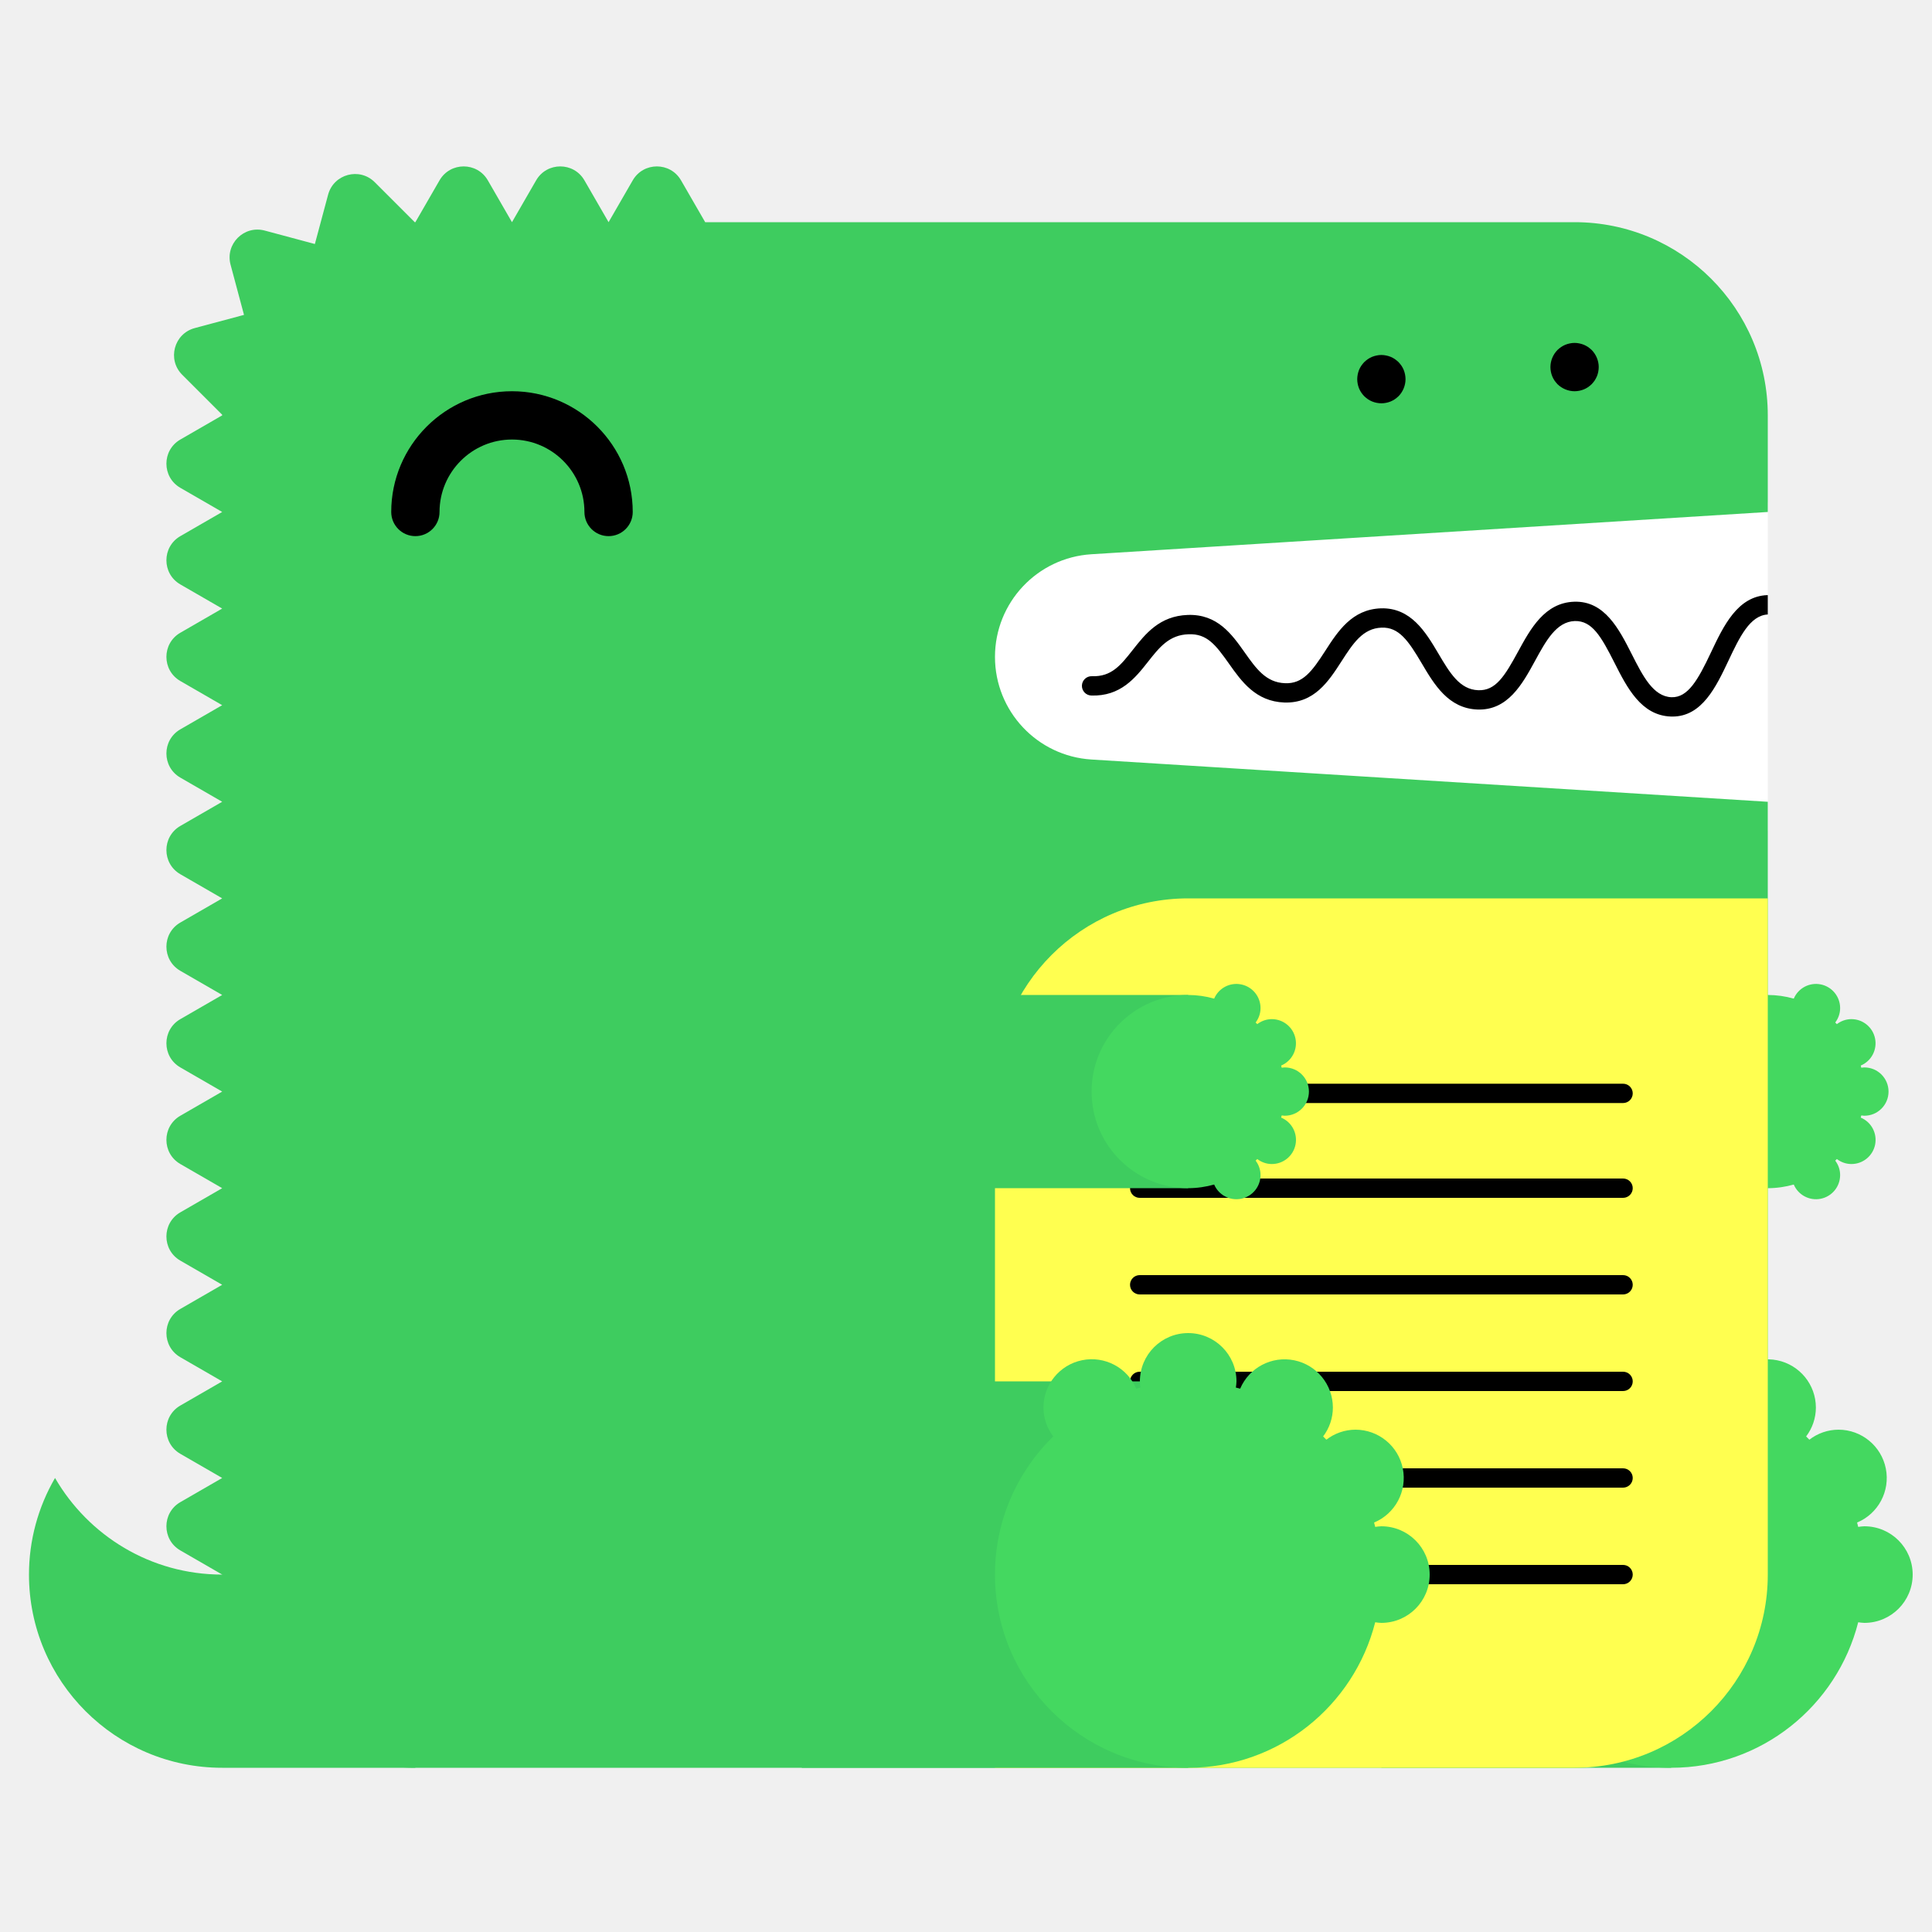
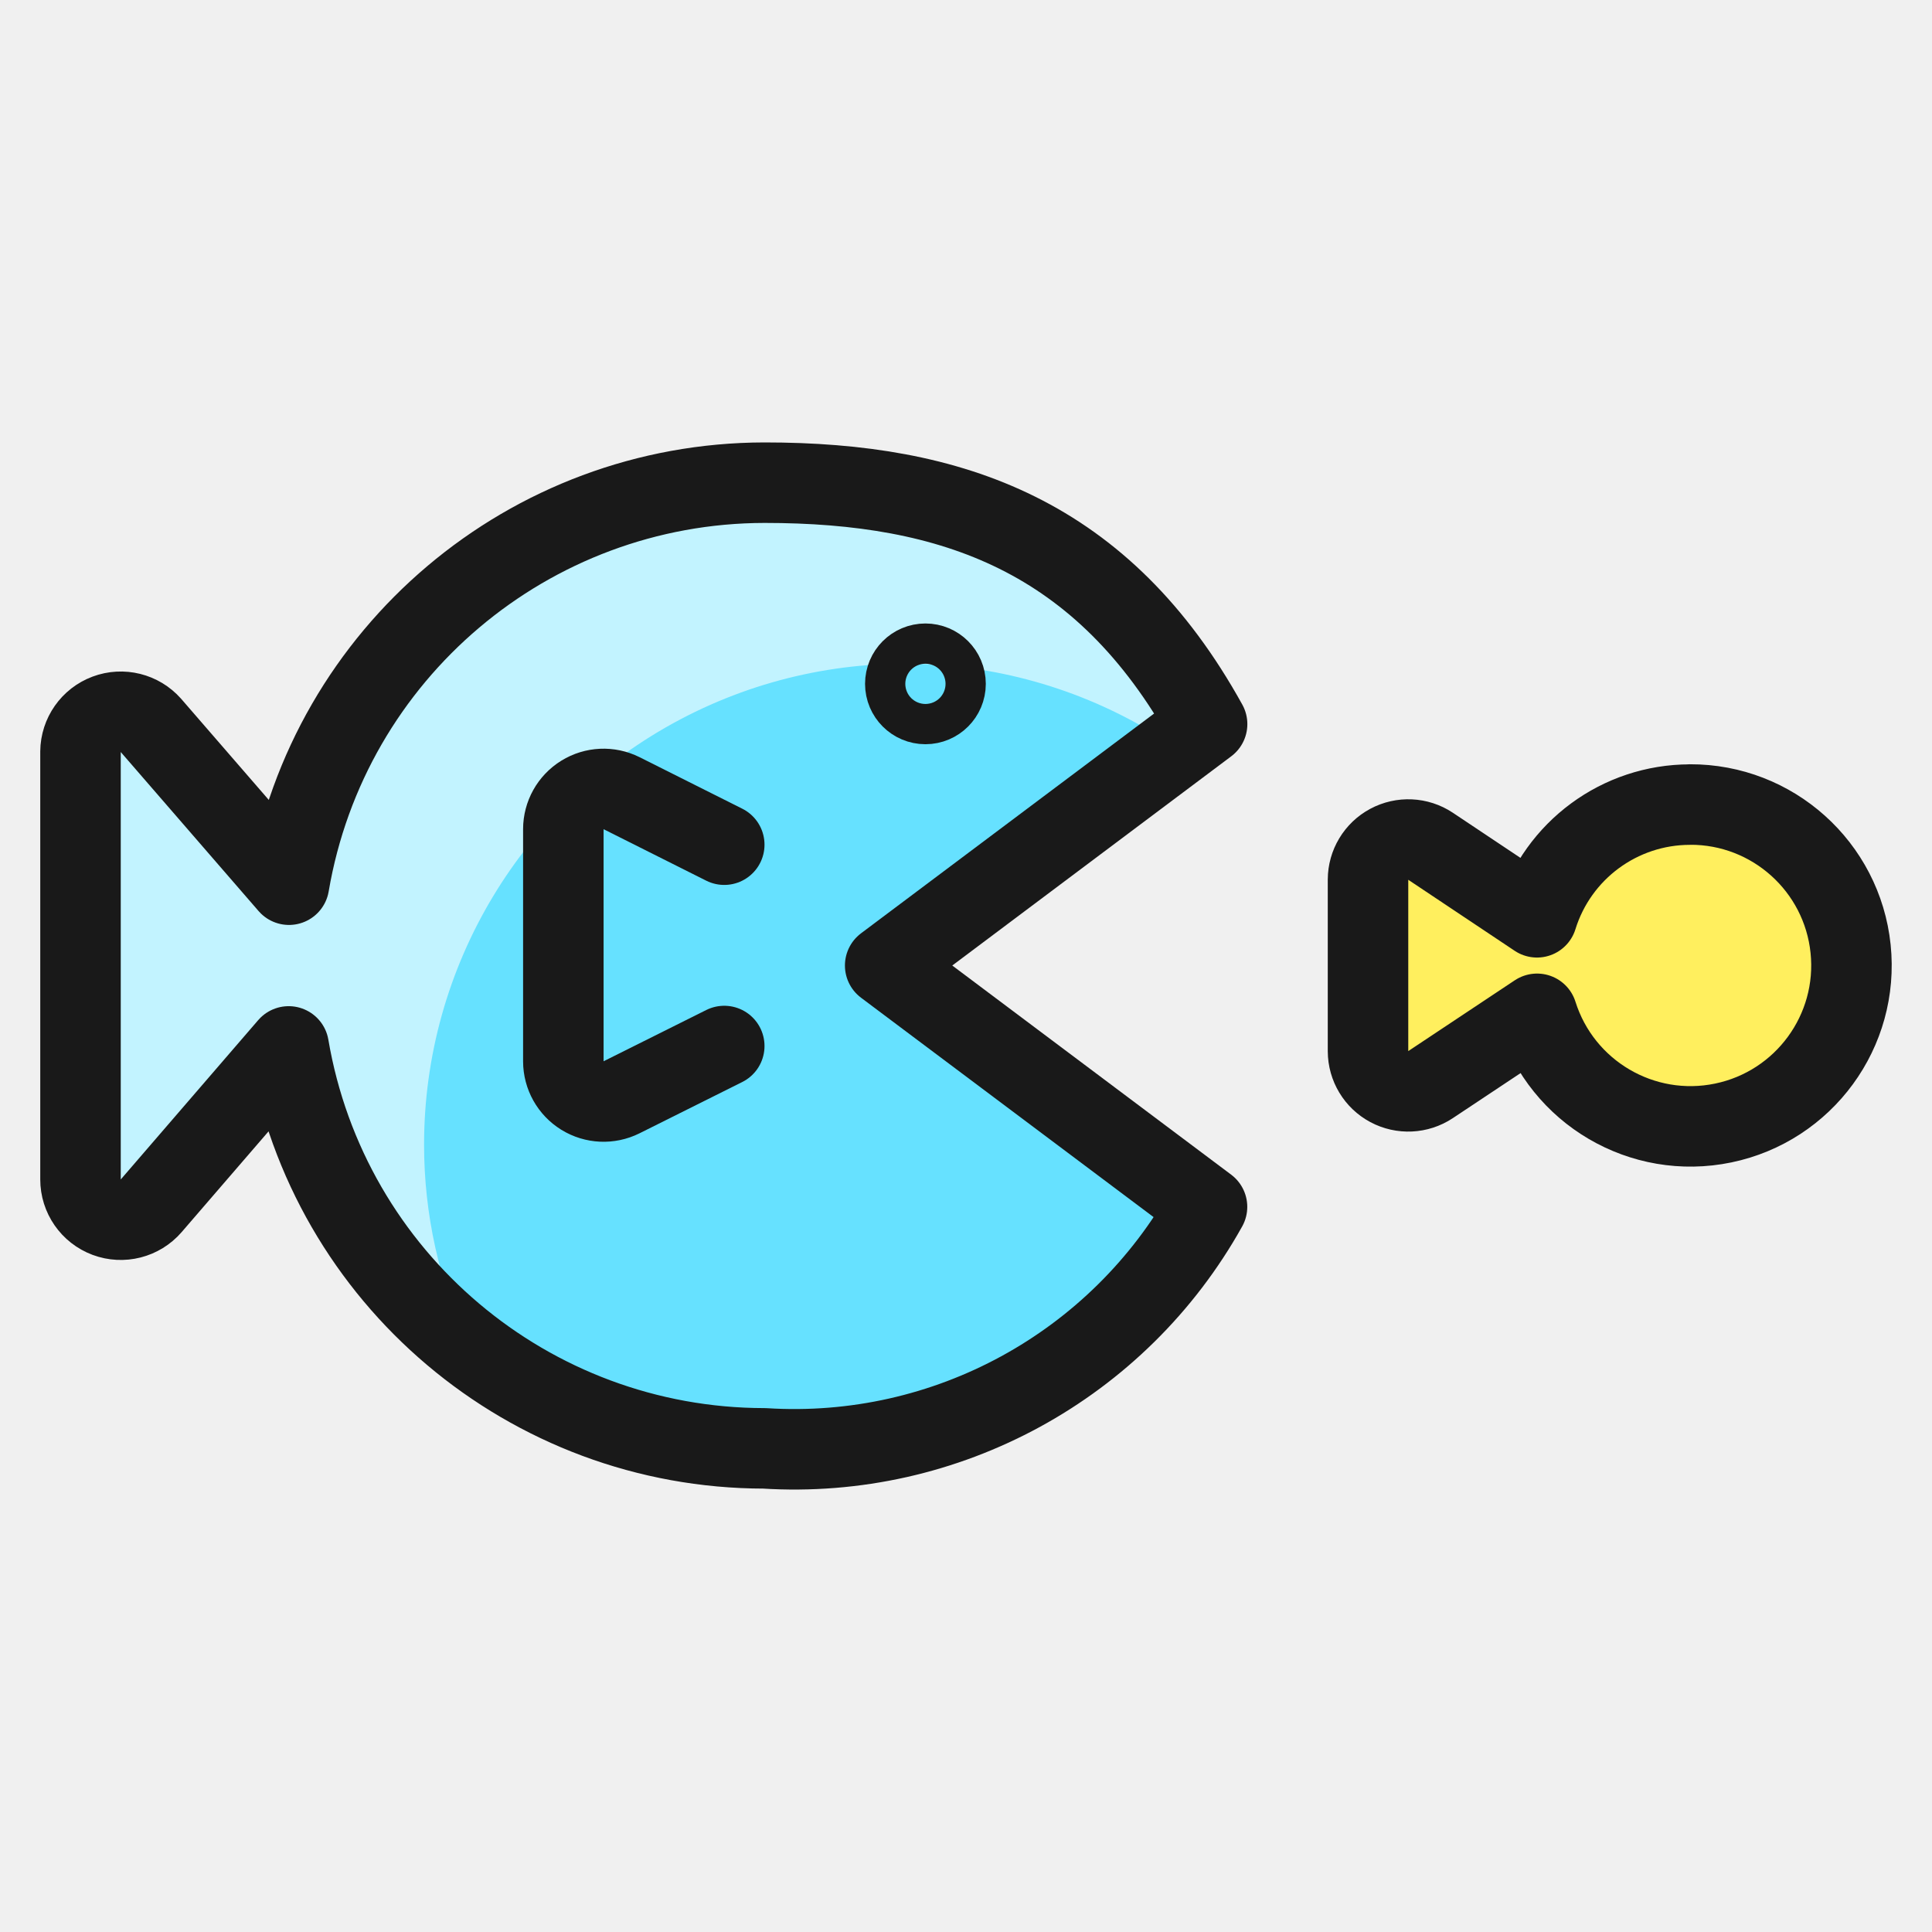
- <svg xmlns="http://www.w3.org/2000/svg" width="200" height="200" viewBox="0 0 200 200">
-   <g fill="none" fill-rule="evenodd">
-     <path fill="#FFF" d="M99 52h84v34H99z" />
-     <path d="M23 163c-7.398 0-13.843-4.027-17.303-10A19.886 19.886 0 0 0 3 163c0 11.046 8.954 20 20 20h20v-20H23z" fill="#3ECC5F" />
-     <path d="M112.98 57.376L183 53V43c0-11.046-8.954-20-20-20H73l-2.5-4.33c-1.112-1.925-3.889-1.925-5 0L63 23l-2.5-4.33c-1.111-1.925-3.889-1.925-5 0L53 23l-2.5-4.33c-1.111-1.925-3.889-1.925-5 0L43 23c-.022 0-.042.003-.065.003l-4.142-4.141c-1.57-1.571-4.252-.853-4.828 1.294l-1.369 5.104-5.192-1.392c-2.148-.575-4.111 1.389-3.535 3.536l1.39 5.193-5.102 1.367c-2.148.576-2.867 3.259-1.296 4.83l4.142 4.142c0 .021-.003.042-.003.064l-4.33 2.5c-1.925 1.111-1.925 3.889 0 5L23 53l-4.33 2.5c-1.925 1.111-1.925 3.889 0 5L23 63l-4.33 2.5c-1.925 1.111-1.925 3.889 0 5L23 73l-4.33 2.5c-1.925 1.111-1.925 3.889 0 5L23 83l-4.33 2.5c-1.925 1.111-1.925 3.889 0 5L23 93l-4.33 2.5c-1.925 1.111-1.925 3.889 0 5L23 103l-4.33 2.5c-1.925 1.111-1.925 3.889 0 5L23 113l-4.33 2.5c-1.925 1.111-1.925 3.889 0 5L23 123l-4.33 2.5c-1.925 1.111-1.925 3.889 0 5L23 133l-4.33 2.5c-1.925 1.111-1.925 3.889 0 5L23 143l-4.33 2.5c-1.925 1.111-1.925 3.889 0 5L23 153l-4.33 2.5c-1.925 1.111-1.925 3.889 0 5L23 163c0 11.046 8.954 20 20 20h120c11.046 0 20-8.954 20-20V83l-70.02-4.376A10.645 10.645 0 0 1 103 68c0-5.621 4.37-10.273 9.98-10.624" fill="#3ECC5F" />
-     <path fill="#3ECC5F" d="M143 183h30v-40h-30z" />
-     <path d="M193 158c-.219 0-.428.037-.639.064-.038-.15-.074-.301-.116-.451A5 5 0 0 0 190.32 148a4.96 4.96 0 0 0-3.016 1.036 26.531 26.531 0 0 0-.335-.336 4.955 4.955 0 0 0 1.011-2.987 5 5 0 0 0-9.599-1.959c-.148-.042-.297-.077-.445-.115.027-.211.064-.42.064-.639a5 5 0 0 0-5-5 5 5 0 0 0-5 5c0 .219.037.428.064.639-.148.038-.297.073-.445.115a4.998 4.998 0 0 0-9.599 1.959c0 1.125.384 2.151 1.011 2.987-3.717 3.632-6.031 8.693-6.031 14.3 0 11.046 8.954 20 20 20 9.339 0 17.16-6.41 19.361-15.064.211.027.42.064.639.064a5 5 0 0 0 5-5 5 5 0 0 0-5-5" fill="#44D860" />
-     <path fill="#3ECC5F" d="M153 123h30v-20h-30z" />
-     <path d="M193 115.5a2.5 2.5 0 1 0 0-5c-.109 0-.214.019-.319.032-.02-.075-.037-.15-.058-.225a2.501 2.501 0 0 0-.963-4.807c-.569 0-1.088.197-1.508.518a6.653 6.653 0 0 0-.168-.168c.314-.417.506-.931.506-1.494a2.5 2.5 0 0 0-4.8-.979A9.987 9.987 0 0 0 183 103c-5.522 0-10 4.478-10 10s4.478 10 10 10c.934 0 1.833-.138 2.69-.377a2.5 2.5 0 0 0 4.8-.979c0-.563-.192-1.077-.506-1.494.057-.055.113-.111.168-.168.42.321.939.518 1.508.518a2.5 2.5 0 0 0 .963-4.807c.021-.074.038-.15.058-.225.105.013.21.032.319.032" fill="#44D860" />
-     <path d="M63 55.5a2.5 2.5 0 0 1-2.5-2.5c0-4.136-3.364-7.5-7.5-7.5s-7.5 3.364-7.5 7.5a2.5 2.5 0 1 1-5 0c0-6.893 5.607-12.5 12.5-12.5S65.5 46.107 65.5 53a2.5 2.5 0 0 1-2.5 2.5" fill="#000" />
-     <path d="M103 183h60c11.046 0 20-8.954 20-20V93h-60c-11.046 0-20 8.954-20 20v70z" fill="#FFFF50" />
-     <path d="M168.02 124h-50.04a1 1 0 1 1 0-2h50.04a1 1 0 1 1 0 2m0 20h-50.04a1 1 0 1 1 0-2h50.04a1 1 0 1 1 0 2m0 20h-50.04a1 1 0 1 1 0-2h50.04a1 1 0 1 1 0 2m0-49.814h-50.04a1 1 0 1 1 0-2h50.04a1 1 0 1 1 0 2m0 19.814h-50.04a1 1 0 1 1 0-2h50.04a1 1 0 1 1 0 2m0 20h-50.04a1 1 0 1 1 0-2h50.04a1 1 0 1 1 0 2M183 61.611c-.012 0-.022-.006-.034-.005-3.09.105-4.552 3.196-5.842 5.923-1.346 2.85-2.387 4.703-4.093 4.647-1.889-.068-2.969-2.202-4.113-4.46-1.314-2.594-2.814-5.536-5.963-5.426-3.046.104-4.513 2.794-5.807 5.167-1.377 2.528-2.314 4.065-4.121 3.994-1.927-.07-2.951-1.805-4.136-3.813-1.321-2.236-2.848-4.75-5.936-4.664-2.994.103-4.465 2.385-5.763 4.4-1.373 2.13-2.335 3.428-4.165 3.351-1.973-.07-2.992-1.51-4.171-3.177-1.324-1.873-2.816-3.993-5.895-3.89-2.928.1-4.399 1.97-5.696 3.618-1.232 1.564-2.194 2.802-4.229 2.724a1 1 0 0 0-.072 2c3.017.101 4.545-1.8 5.872-3.487 1.177-1.496 2.193-2.787 4.193-2.855 1.926-.082 2.829 1.115 4.195 3.045 1.297 1.834 2.769 3.914 5.731 4.021 3.103.104 4.596-2.215 5.918-4.267 1.182-1.834 2.202-3.417 4.15-3.484 1.793-.067 2.769 1.35 4.145 3.681 1.297 2.197 2.766 4.686 5.787 4.796 3.125.108 4.634-2.62 5.949-5.035 1.139-2.088 2.214-4.06 4.119-4.126 1.793-.042 2.728 1.595 4.111 4.33 1.292 2.553 2.757 5.445 5.825 5.556l.169.003c3.064 0 4.518-3.075 5.805-5.794 1.139-2.41 2.217-4.68 4.067-4.773v-2z" fill="#000" />
-     <path fill="#3ECC5F" d="M83 183h40v-40H83z" />
-     <path d="M143 158c-.219 0-.428.037-.639.064-.038-.15-.074-.301-.116-.451A5 5 0 0 0 140.32 148a4.96 4.96 0 0 0-3.016 1.036 26.531 26.531 0 0 0-.335-.336 4.955 4.955 0 0 0 1.011-2.987 5 5 0 0 0-9.599-1.959c-.148-.042-.297-.077-.445-.115.027-.211.064-.42.064-.639a5 5 0 0 0-5-5 5 5 0 0 0-5 5c0 .219.037.428.064.639-.148.038-.297.073-.445.115a4.998 4.998 0 0 0-9.599 1.959c0 1.125.384 2.151 1.011 2.987-3.717 3.632-6.031 8.693-6.031 14.3 0 11.046 8.954 20 20 20 9.339 0 17.16-6.41 19.361-15.064.211.027.42.064.639.064a5 5 0 0 0 5-5 5 5 0 0 0-5-5" fill="#44D860" />
-     <path fill="#3ECC5F" d="M83 123h40v-20H83z" />
-     <path d="M133 115.5a2.5 2.5 0 1 0 0-5c-.109 0-.214.019-.319.032-.02-.075-.037-.15-.058-.225a2.501 2.501 0 0 0-.963-4.807c-.569 0-1.088.197-1.508.518a6.653 6.653 0 0 0-.168-.168c.314-.417.506-.931.506-1.494a2.5 2.5 0 0 0-4.8-.979A9.987 9.987 0 0 0 123 103c-5.522 0-10 4.478-10 10s4.478 10 10 10c.934 0 1.833-.138 2.69-.377a2.5 2.5 0 0 0 4.8-.979c0-.563-.192-1.077-.506-1.494.057-.055.113-.111.168-.168.42.321.939.518 1.508.518a2.5 2.5 0 0 0 .963-4.807c.021-.074.038-.15.058-.225.105.013.21.032.319.032" fill="#44D860" />
-     <path d="M143 41.75c-.16 0-.33-.02-.49-.05a2.52 2.52 0 0 1-.47-.14c-.15-.06-.29-.14-.431-.23-.13-.09-.259-.2-.38-.31-.109-.12-.219-.24-.309-.38s-.17-.28-.231-.43a2.619 2.619 0 0 1-.189-.96c0-.16.02-.33.05-.49.03-.16.08-.31.139-.47.061-.15.141-.29.231-.43.09-.13.2-.26.309-.38.121-.11.25-.22.38-.31.141-.09.281-.17.431-.23.149-.06.31-.11.47-.14.32-.07.65-.07.98 0 .159.03.32.08.47.14.149.06.29.14.43.23.13.09.259.2.38.31.11.12.22.25.31.38.09.14.17.28.23.43.06.16.11.31.14.47.029.16.05.33.05.49 0 .66-.271 1.31-.73 1.77-.121.11-.25.22-.38.31-.14.09-.281.17-.43.23a2.565 2.565 0 0 1-.96.19m20-1.25c-.66 0-1.3-.27-1.771-.73a3.802 3.802 0 0 1-.309-.38c-.09-.14-.17-.28-.231-.43a2.619 2.619 0 0 1-.189-.96c0-.66.27-1.3.729-1.77.121-.11.25-.22.38-.31.141-.09.281-.17.431-.23.149-.06.31-.11.47-.14.32-.07.66-.07.98 0 .159.03.32.08.47.14.149.06.29.14.43.23.13.09.259.2.38.31.459.47.73 1.11.73 1.77 0 .16-.021.33-.05.49-.03.16-.08.32-.14.47-.07.15-.14.29-.23.43-.09.13-.2.26-.31.38-.121.11-.25.22-.38.31-.14.09-.281.17-.43.23a2.565 2.565 0 0 1-.96.19" fill="#000" />
+ <svg xmlns="http://www.w3.org/2000/svg" width="24" height="24" viewBox="0 0 24 24">
+   <g fill="none">
+     <path fill="#66e1ff" d="M14.995 8.995C13.7 6.653 11.833 5.996 9.497 5.996A6 6 0 0 0 3.59 10.99L1.874 9.01A.5.5 0 0 0 1 9.337v5.314a.5.5 0 0 0 .878.328l1.708-1.98a6 6 0 0 0 5.91 4.993a5.87 5.87 0 0 0 5.498-3l-3.998-2.998z" />
+     <path fill="#c2f3ff" d="M5.268 14.22a5.973 5.973 0 0 1 9.338-4.937l.388-.288c-1.293-2.342-3.161-2.999-5.497-2.999A6 6 0 0 0 3.59 10.99L1.874 9.01A.5.5 0 0 0 1 9.337v5.314a.5.5 0 0 0 .878.328l1.708-1.98a5.97 5.97 0 0 0 2.232 3.71a5.9 5.9 0 0 1-.55-2.49" />
+     <path stroke="#191919" stroke-linecap="round" stroke-linejoin="round" d="M14.995 8.995C13.7 6.653 11.833 5.996 9.497 5.996A6 6 0 0 0 3.59 10.99L1.874 9.01A.5.5 0 0 0 1 9.337v5.314a.5.5 0 0 0 .878.328l1.708-1.98a6 6 0 0 0 5.91 4.993a5.87 5.87 0 0 0 5.498-3l-3.998-2.998z" stroke-width="1" />
+     <path stroke="#191919" stroke-linecap="round" stroke-linejoin="round" d="m8.997 12.994l-1.276.637a.5.5 0 0 1-.723-.446V10.3a.5.5 0 0 1 .723-.447l1.276.64" stroke-width="1" />
+     <path fill="#ffef5e" stroke="#191919" stroke-linecap="round" stroke-linejoin="round" d="M20.993 9.995a1.99 1.99 0 0 0-1.9 1.4l-1.323-.883a.5.5 0 0 0-.776.415v2.132a.5.5 0 0 0 .776.415l1.324-.88a1.999 1.999 0 1 0 1.9-2.6" stroke-width="1" />
+     <path stroke="#191919" d="M11.496 8.745a.25.25 0 1 1 0-.5m0 .5a.25.25 0 1 0 0-.5" stroke-width="1" />
  </g>
</svg>
